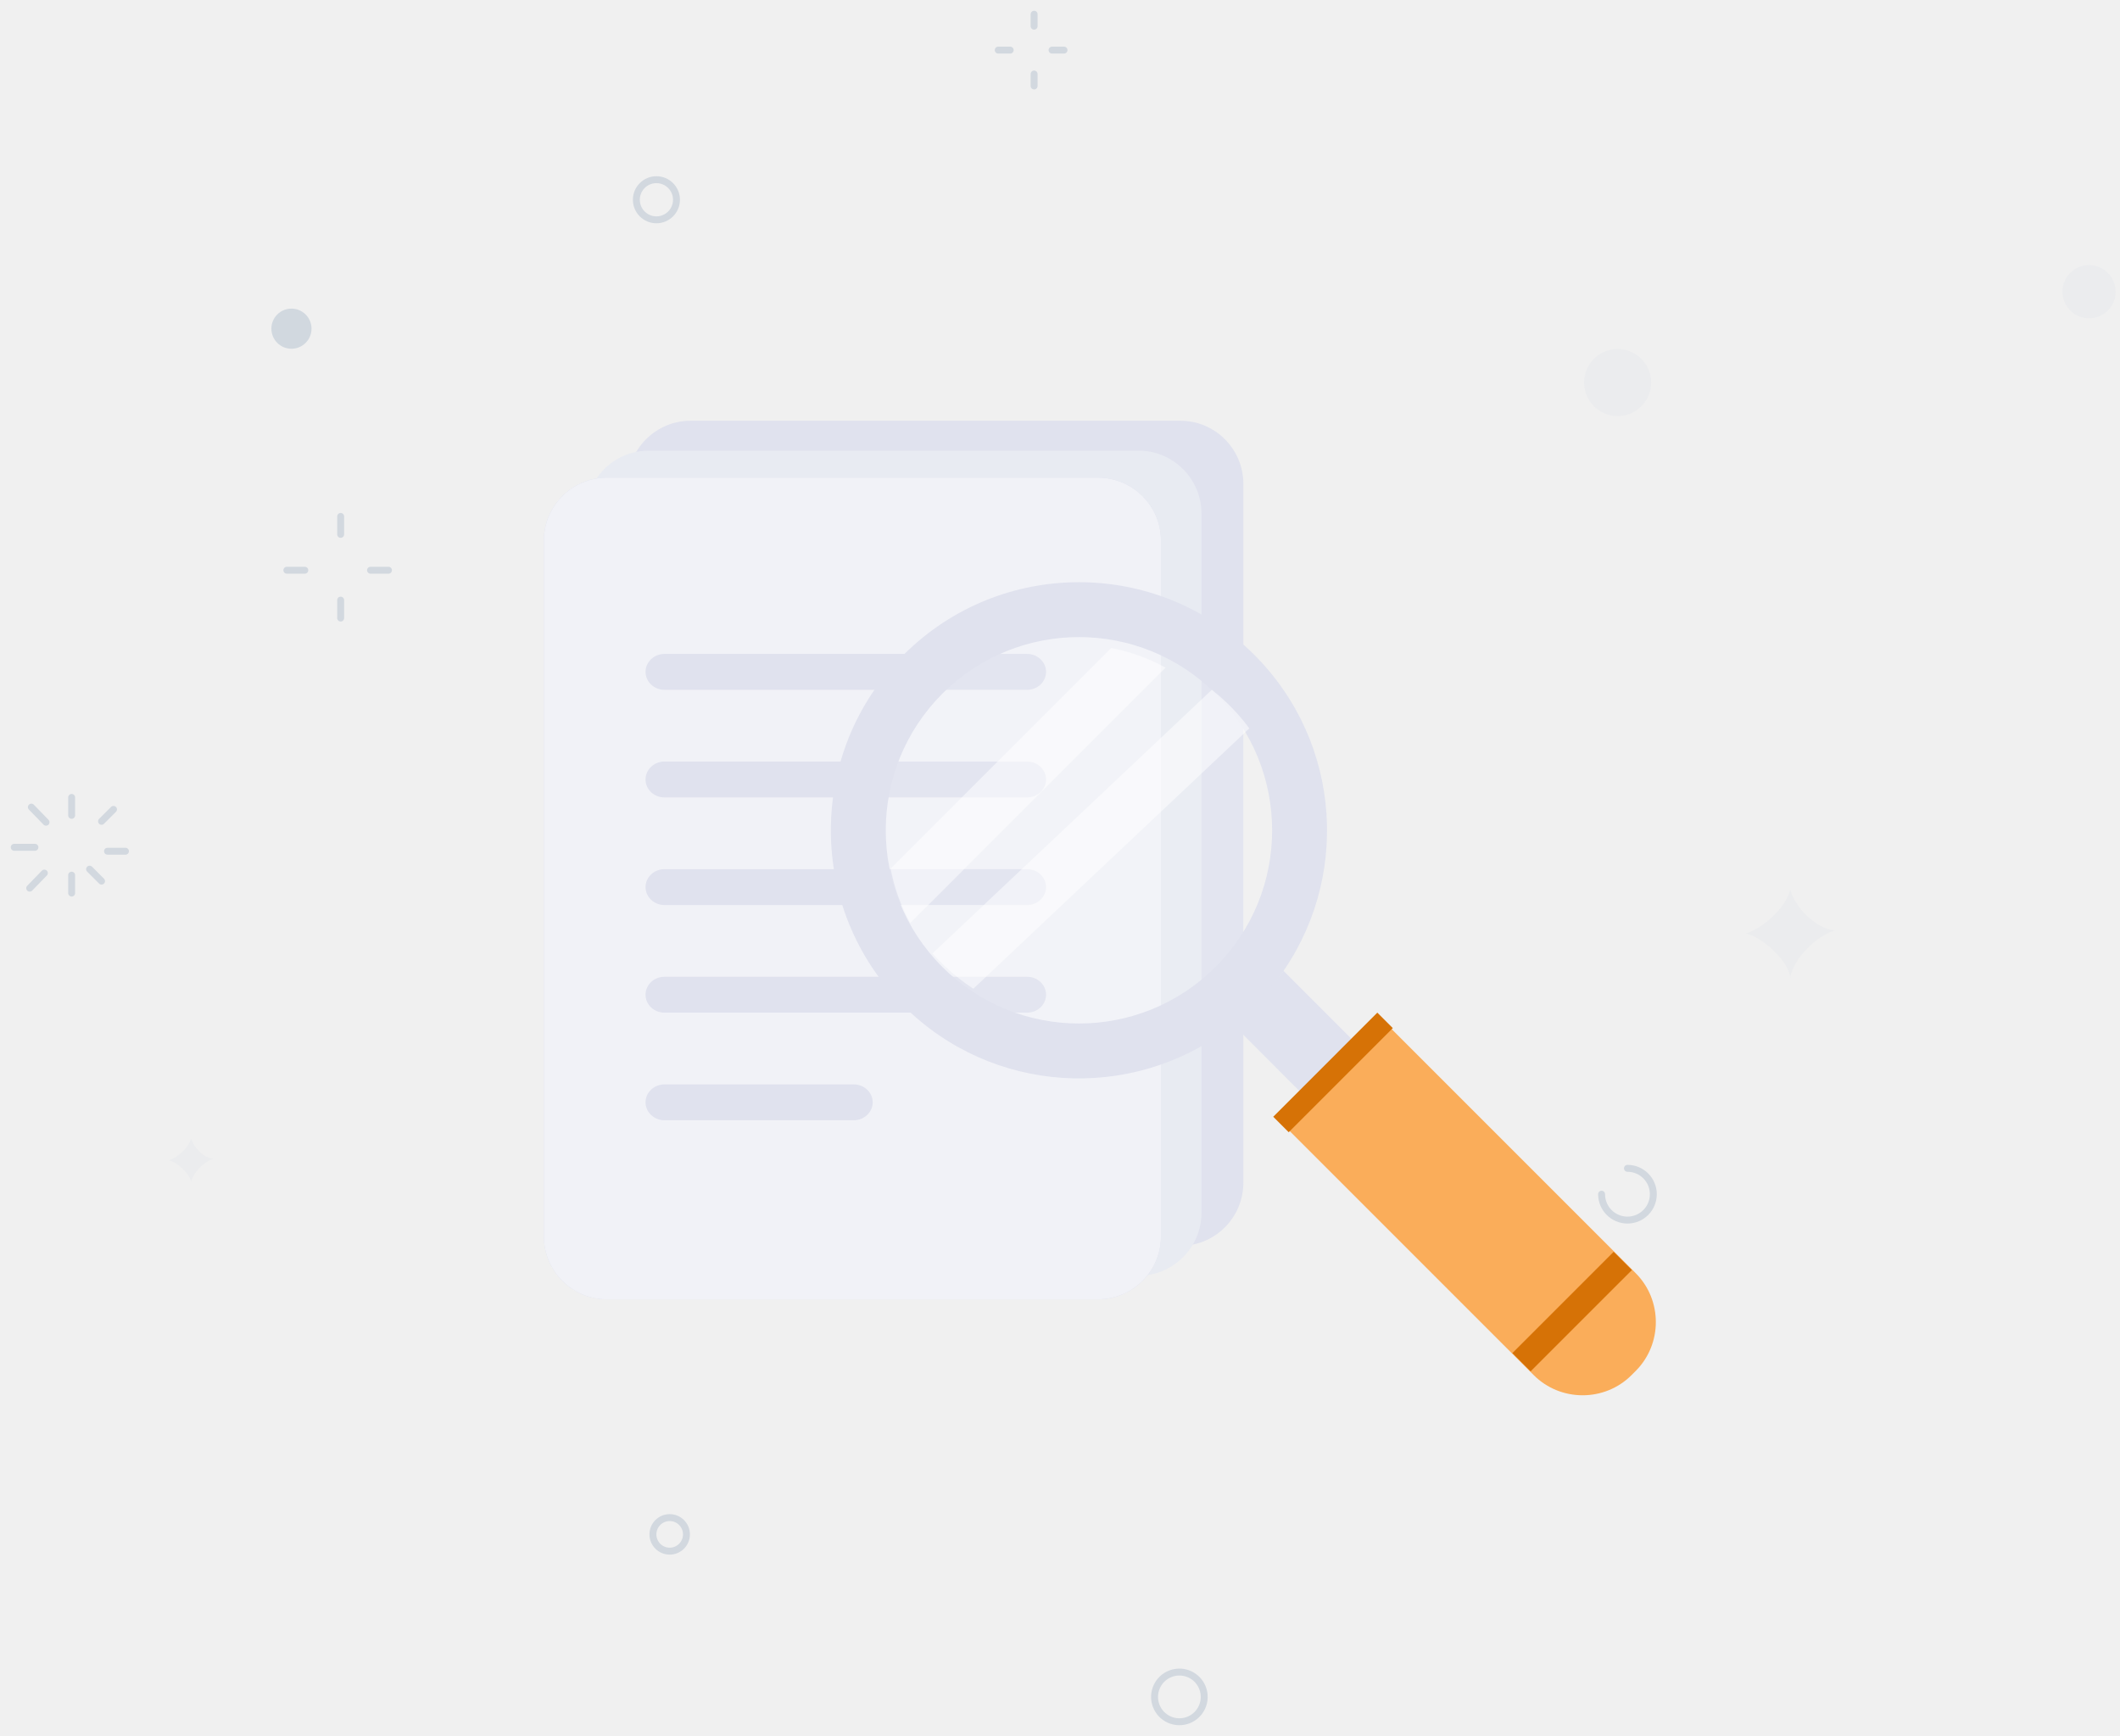
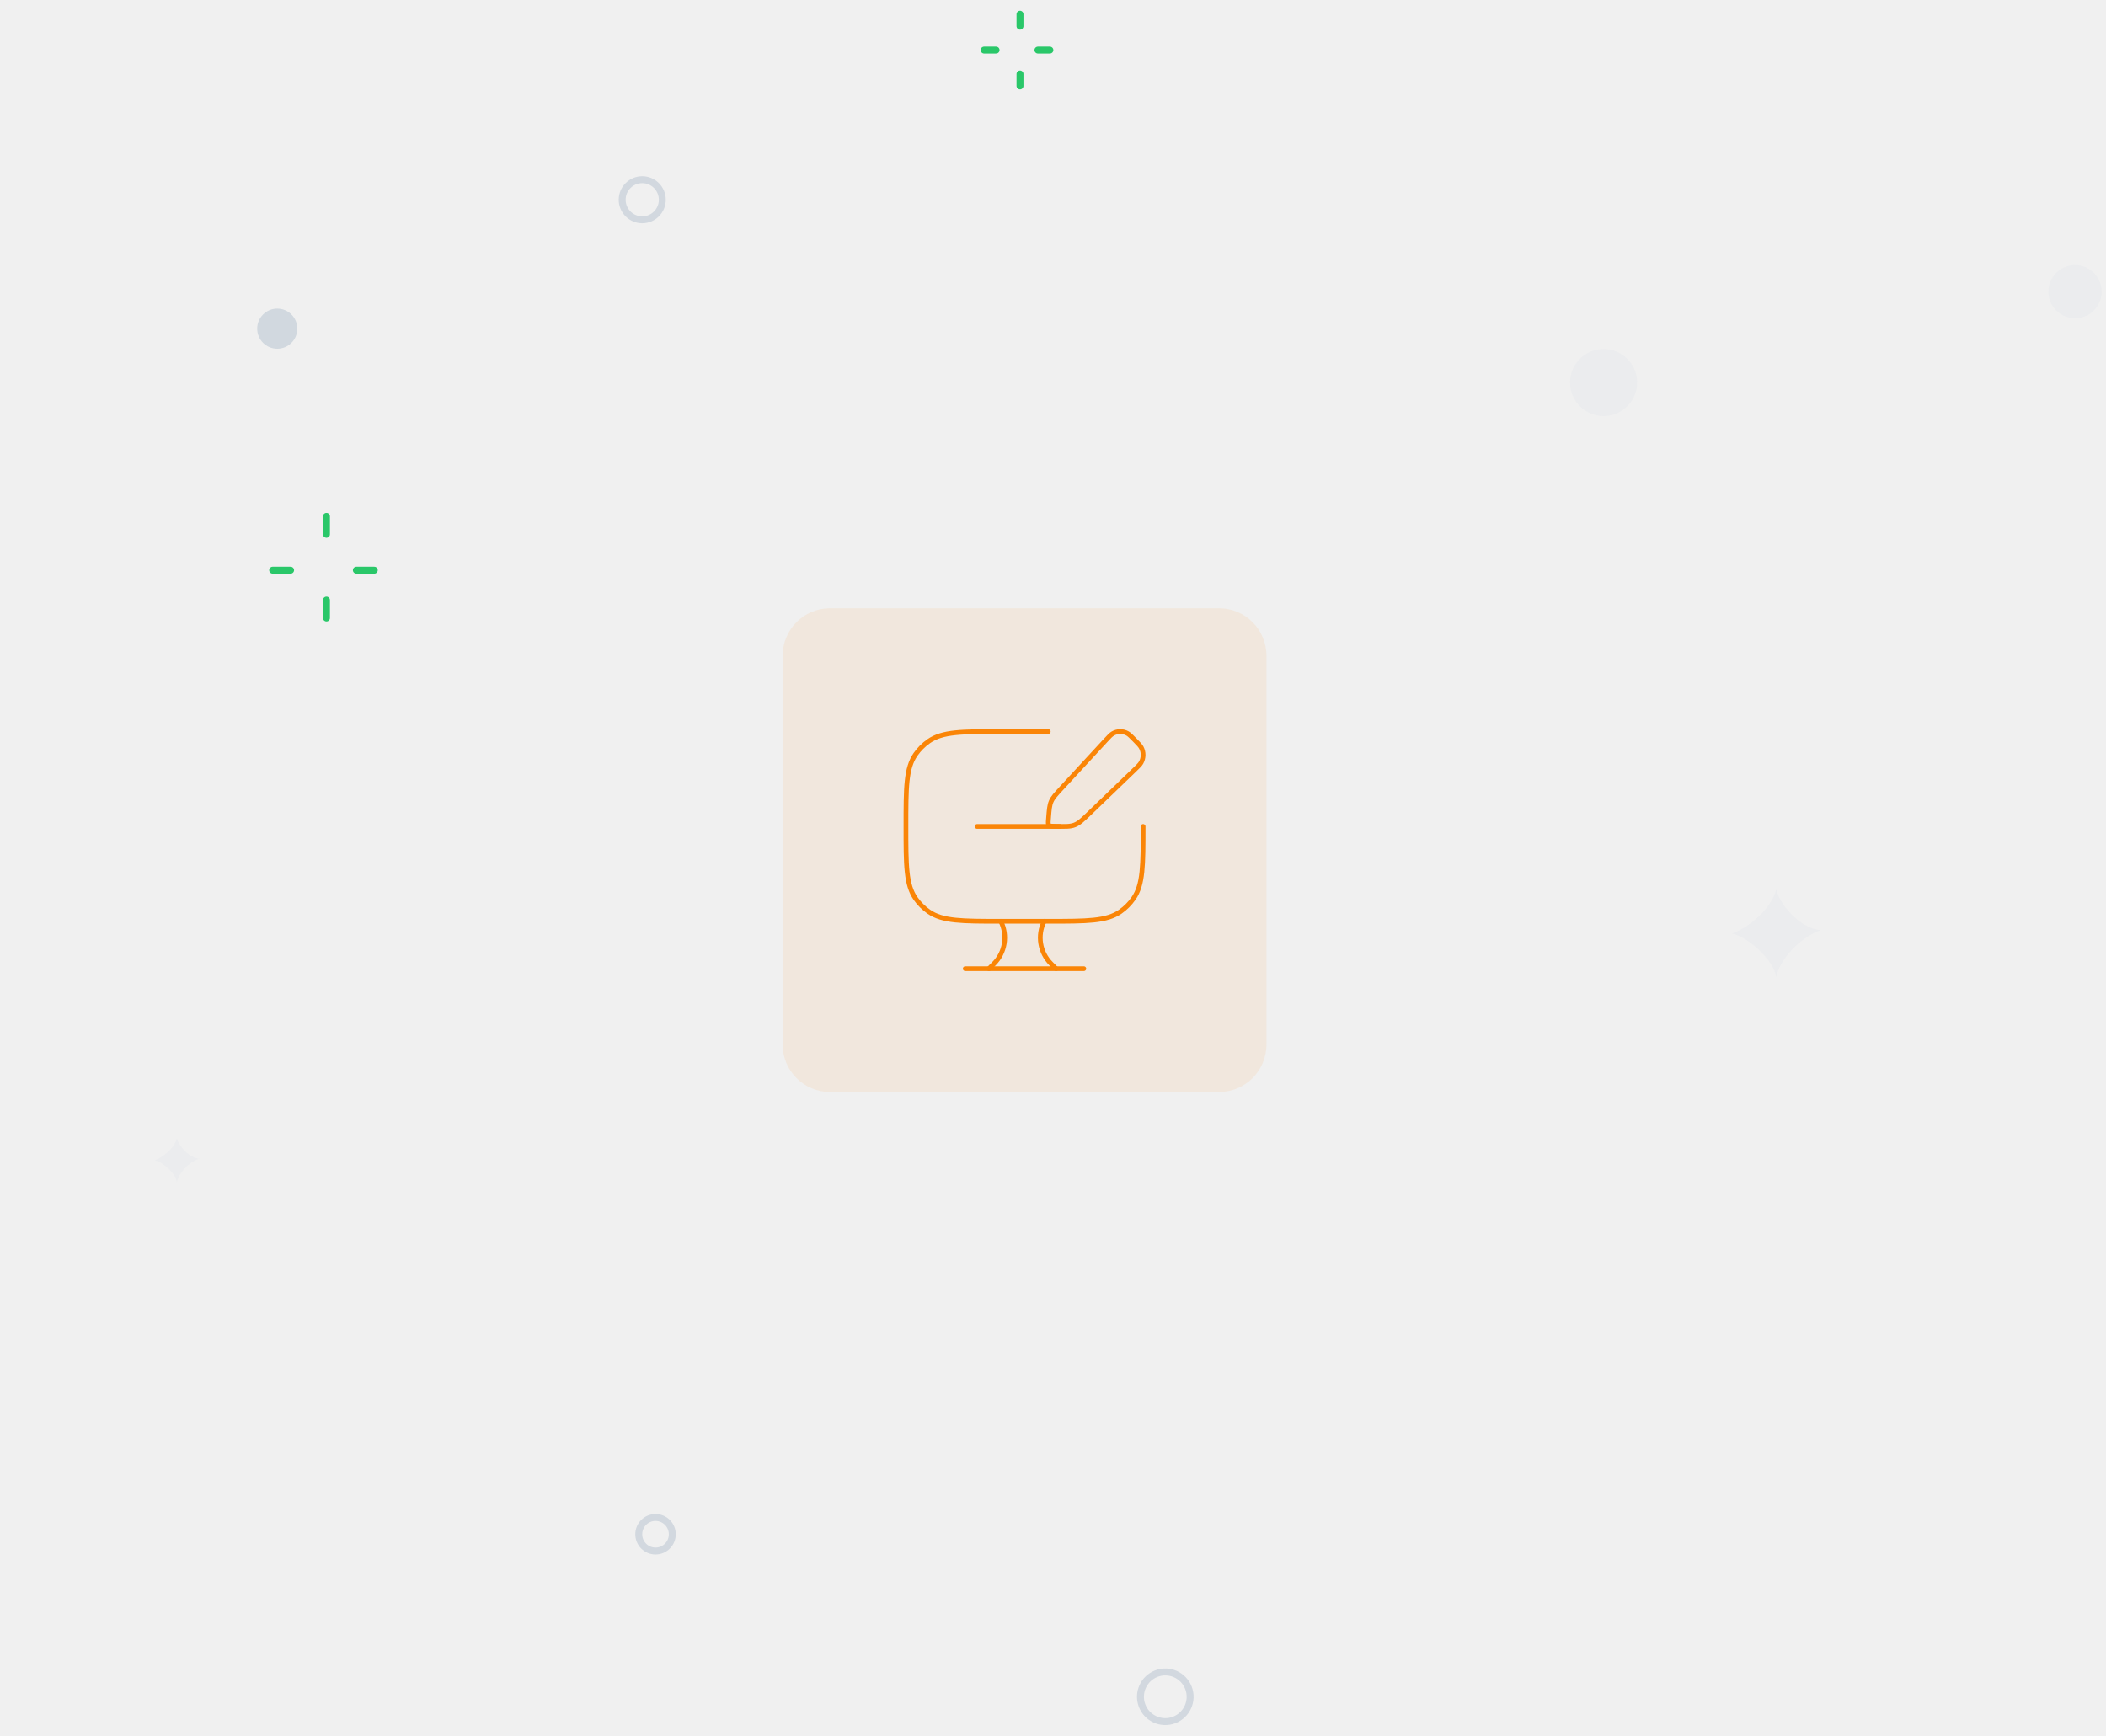
- <svg xmlns="http://www.w3.org/2000/svg" width="894" height="732" viewBox="0 0 894 732" fill="none">
+ <svg xmlns="http://www.w3.org/2000/svg" width="888" height="732" viewBox="0 0 888 732" fill="none">
  <g id="No Results">
    <g id="circle">
-       <path id="Stroke 1" d="M30.213 336.242V343.805" stroke="#D2D8DF" stroke-width="2.921" stroke-linecap="round" />
-       <g id="Group 8">
-         <path id="Stroke 2" d="M13.227 340.34L19.407 346.701" stroke="#D2D8DF" stroke-width="2.921" stroke-linecap="round" />
-         <path id="Stroke 4" d="M6 357.275H14.738" stroke="#D2D8DF" stroke-width="2.921" stroke-linecap="round" />
-         <path id="Stroke 6" d="M12.521 374.511L18.7 368.149" stroke="#D2D8DF" stroke-width="2.921" stroke-linecap="round" />
-       </g>
-       <path id="Stroke 9" d="M30.213 376.577V369.014" stroke="#D2D8DF" stroke-width="2.921" stroke-linecap="round" />
-       <path id="Stroke 10" d="M42.818 371.536L37.776 366.494" stroke="#D2D8DF" stroke-width="2.921" stroke-linecap="round" />
-       <path id="Stroke 11" d="M52.902 358.931H45.339" stroke="#D2D8DF" stroke-width="2.921" stroke-linecap="round" />
-       <path id="Stroke 12" d="M47.86 341.284L42.818 346.326" stroke="#D2D8DF" stroke-width="2.921" stroke-linecap="round" />
-       <path id="Stroke 13" d="M436.083 6V11.042" stroke="#D2D8DF" stroke-width="2.921" stroke-linecap="round" />
-       <path id="Stroke 15" d="M420.958 21.125H426" stroke="#D2D8DF" stroke-width="2.921" stroke-linecap="round" />
-       <path id="Stroke 16" d="M436.083 36.251V31.209" stroke="#D2D8DF" stroke-width="2.921" stroke-linecap="round" />
-       <path id="Stroke 17" d="M448.688 21.125H443.646" stroke="#D2D8DF" stroke-width="2.921" stroke-linecap="round" />
-       <path id="Stroke 18" d="M143.655 217.759V225.321" stroke="#D2D8DF" stroke-width="2.921" stroke-linecap="round" />
-       <path id="Stroke 19" d="M120.967 240.447H128.53" stroke="#D2D8DF" stroke-width="2.921" stroke-linecap="round" />
-       <path id="Stroke 20" d="M143.655 260.614V253.051" stroke="#D2D8DF" stroke-width="2.921" stroke-linecap="round" />
-       <path id="Stroke 21" d="M163.823 240.447H156.26" stroke="#D2D8DF" stroke-width="2.921" stroke-linecap="round" />
+       <path id="Stroke 13" d="M430.083 6V11.042" stroke="#2AC769" stroke-width="2.921" stroke-linecap="round" />
+       <path id="Stroke 15" d="M414.958 21.125H420" stroke="#2AC769" stroke-width="2.921" stroke-linecap="round" />
+       <path id="Stroke 16" d="M430.083 36.251V31.209" stroke="#2AC769" stroke-width="2.921" stroke-linecap="round" />
+       <path id="Stroke 17" d="M442.688 21.125H437.646" stroke="#2AC769" stroke-width="2.921" stroke-linecap="round" />
+       <path id="Stroke 18" d="M137.655 217.759V225.321" stroke="#2AC769" stroke-width="2.921" stroke-linecap="round" />
+       <path id="Stroke 19" d="M114.967 240.447H122.53" stroke="#2AC769" stroke-width="2.921" stroke-linecap="round" />
+       <path id="Stroke 20" d="M137.655 260.614V253.051" stroke="#2AC769" stroke-width="2.921" stroke-linecap="round" />
+       <path id="Stroke 21" d="M157.823 240.447H150.26" stroke="#2AC769" stroke-width="2.921" stroke-linecap="round" />
      <g id="Group 42">
-         <path id="Stroke 22" d="M686.296 492.637C692.32 492.637 697.206 497.524 697.206 503.551C697.206 509.579 692.32 514.464 686.296 514.464C680.271 514.464 675.385 509.579 675.385 503.551" stroke="#D2D8DF" stroke-width="2.921" stroke-linecap="round" />
-         <path id="Fill 26" fill-rule="evenodd" clip-rule="evenodd" d="M736.23 393.627C742.708 391.606 752.638 383.683 754.937 375.159C757.021 382.694 765.76 391.606 773.644 392.28C764.769 395.423 756.283 404.759 754.937 412.093C754.021 404.617 742.284 394.717 736.23 393.627Z" fill="#EBECEE" />
-         <path id="Fill 28" fill-rule="evenodd" clip-rule="evenodd" d="M71.236 489.276C74.476 488.266 79.439 484.305 80.589 480.043C81.631 483.809 85.999 488.266 89.941 488.604C85.505 490.173 81.263 494.842 80.589 498.509C80.131 494.771 74.262 489.82 71.236 489.276Z" fill="#EBECEE" />
-         <path id="Fill 30" fill-rule="evenodd" clip-rule="evenodd" d="M131.366 138.594C131.366 143.269 127.578 147.056 122.906 147.056C118.231 147.056 114.445 143.269 114.445 138.594C114.445 133.921 118.231 130.132 122.906 130.132C127.578 130.132 131.366 133.921 131.366 138.594Z" fill="#D1D8DF" />
-         <path id="Fill 32" fill-rule="evenodd" clip-rule="evenodd" d="M696.291 161.317C696.291 169.128 689.959 175.46 682.151 175.46C674.34 175.46 668.009 169.128 668.009 161.317C668.009 153.505 674.34 147.173 682.151 147.173C689.959 147.173 696.291 153.505 696.291 161.317Z" fill="#EBECEE" />
-         <path id="Fill 34" fill-rule="evenodd" clip-rule="evenodd" d="M892.157 122.995C892.157 129.193 887.136 134.215 880.943 134.215C874.747 134.215 869.726 129.193 869.726 122.995C869.726 116.798 874.747 111.776 880.943 111.776C887.136 111.776 892.157 116.798 892.157 122.995Z" fill="#EBECEE" />
-         <path id="Stroke 36" fill-rule="evenodd" clip-rule="evenodd" d="M289.477 646.991C289.477 650.898 286.311 654.064 282.405 654.064C278.502 654.064 275.336 650.898 275.336 646.991C275.336 643.085 278.502 639.918 282.405 639.918C286.311 639.918 289.477 643.085 289.477 646.991Z" stroke="#D2D8DF" stroke-width="2.921" stroke-linecap="round" />
-         <path id="Stroke 38" fill-rule="evenodd" clip-rule="evenodd" d="M285.269 84.229C285.269 88.904 281.481 92.691 276.809 92.691C272.137 92.691 268.349 88.904 268.349 84.229C268.349 79.556 272.137 75.767 276.809 75.767C281.481 75.767 285.269 79.556 285.269 84.229Z" stroke="#D2D8DF" stroke-width="2.921" stroke-linecap="round" />
-         <path id="Stroke 40" fill-rule="evenodd" clip-rule="evenodd" d="M501.07 725.313C495.664 727.37 489.614 724.653 487.557 719.248C485.501 713.841 488.214 707.787 493.623 705.732C499.027 703.674 505.077 706.389 507.133 711.796C509.192 717.204 506.476 723.256 501.07 725.313Z" stroke="#D2D8DF" stroke-width="2.921" stroke-linecap="round" />
+         <path id="Fill 26" fill-rule="evenodd" clip-rule="evenodd" d="M730.23 393.627C736.708 391.606 746.638 383.683 748.937 375.159C751.021 382.694 759.76 391.606 767.644 392.28C758.769 395.423 750.283 404.759 748.937 412.093C748.021 404.617 736.284 394.717 730.23 393.627Z" fill="#EBECEE" />
+         <path id="Fill 28" fill-rule="evenodd" clip-rule="evenodd" d="M65.236 489.276C68.476 488.266 73.439 484.305 74.589 480.043C75.631 483.809 79.999 488.266 83.941 488.604C79.505 490.173 75.263 494.842 74.589 498.509C74.131 494.771 68.262 489.82 65.236 489.276Z" fill="#EBECEE" />
+         <path id="Fill 30" fill-rule="evenodd" clip-rule="evenodd" d="M125.366 138.594C125.366 143.269 121.578 147.056 116.906 147.056C112.231 147.056 108.445 143.269 108.445 138.594C108.445 133.921 112.231 130.132 116.906 130.132C121.578 130.132 125.366 133.921 125.366 138.594Z" fill="#D1D8DF" />
+         <path id="Fill 32" fill-rule="evenodd" clip-rule="evenodd" d="M690.291 161.317C690.291 169.128 683.959 175.46 676.151 175.46C668.34 175.46 662.009 169.128 662.009 161.317C662.009 153.505 668.34 147.173 676.151 147.173C683.959 147.173 690.291 153.505 690.291 161.317Z" fill="#EBECEE" />
+         <path id="Fill 34" fill-rule="evenodd" clip-rule="evenodd" d="M886.157 122.995C886.157 129.193 881.136 134.215 874.943 134.215C868.747 134.215 863.726 129.193 863.726 122.995C863.726 116.798 868.747 111.776 874.943 111.776C881.136 111.776 886.157 116.798 886.157 122.995Z" fill="#EBECEE" />
+         <path id="Stroke 36" fill-rule="evenodd" clip-rule="evenodd" d="M283.477 646.991C283.477 650.898 280.311 654.064 276.405 654.064C272.502 654.064 269.336 650.898 269.336 646.991C269.336 643.085 272.502 639.918 276.405 639.918C280.311 639.918 283.477 643.085 283.477 646.991Z" stroke="#D2D8DF" stroke-width="2.921" stroke-linecap="round" />
+         <path id="Stroke 38" fill-rule="evenodd" clip-rule="evenodd" d="M279.269 84.229C279.269 88.904 275.481 92.691 270.809 92.691C266.137 92.691 262.349 88.904 262.349 84.229C262.349 79.556 266.137 75.767 270.809 75.767C275.481 75.767 279.269 79.556 279.269 84.229Z" stroke="#D2D8DF" stroke-width="2.921" stroke-linecap="round" />
+         <path id="Stroke 40" fill-rule="evenodd" clip-rule="evenodd" d="M495.07 725.313C489.664 727.37 483.614 724.653 481.557 719.248C479.501 713.841 482.214 707.787 487.623 705.732C493.027 703.674 499.077 706.389 501.133 711.796C503.192 717.204 500.476 723.256 495.07 725.313Z" stroke="#D2D8DF" stroke-width="2.921" stroke-linecap="round" />
      </g>
    </g>
-     <g id="search">
-       <g id="documents">
-         <path id="Fill 1" fill-rule="evenodd" clip-rule="evenodd" d="M497.849 525.312H291.121C276.57 525.312 264.66 513.366 264.66 498.767V203.962C264.66 189.363 276.57 177.423 291.121 177.423H497.849C512.406 177.423 524.316 189.363 524.316 203.962V498.767C524.316 513.366 512.406 525.312 497.849 525.312Z" fill="#E0E2EE" />
-         <path id="Fill 3" fill-rule="evenodd" clip-rule="evenodd" d="M480.202 537.917H273.474C258.924 537.917 247.013 525.971 247.013 511.372V216.567C247.013 201.968 258.924 190.028 273.474 190.028H480.202C494.759 190.028 506.669 201.968 506.669 216.567V511.372C506.669 525.971 494.759 537.917 480.202 537.917Z" fill="#E8EBF2" />
-         <path id="Fill 5" fill-rule="evenodd" clip-rule="evenodd" d="M463.037 547.868H255.881C241.301 547.868 229.366 535.972 229.366 521.433V227.849C229.366 213.31 241.301 201.42 255.881 201.42H463.037C477.623 201.42 489.558 213.31 489.558 227.849V521.433C489.558 535.972 477.623 547.868 463.037 547.868Z" fill="#D8DBEA" />
-         <path id="Fill 8" fill-rule="evenodd" clip-rule="evenodd" d="M463.037 547.868H255.881C241.301 547.868 229.366 535.972 229.366 521.433V227.849C229.366 213.31 241.301 201.42 255.881 201.42H463.037C477.623 201.42 489.558 213.31 489.558 227.849V521.433C489.558 535.972 477.623 547.868 463.037 547.868Z" fill="#F1F2F7" />
-         <path id="Fill 11" fill-rule="evenodd" clip-rule="evenodd" d="M433.179 290.866H280.169C275.8 290.866 272.223 287.463 272.223 283.306C272.223 279.143 275.8 275.74 280.169 275.74H433.179C437.548 275.74 441.125 279.143 441.125 283.306C441.125 287.463 437.548 290.866 433.179 290.866Z" fill="#E0E2EE" />
-         <path id="Fill 13" fill-rule="evenodd" clip-rule="evenodd" d="M433.179 336.242H280.169C275.8 336.242 272.223 332.839 272.223 328.682C272.223 324.519 275.8 321.116 280.169 321.116H433.179C437.548 321.116 441.125 324.519 441.125 328.682C441.125 332.839 437.548 336.242 433.179 336.242Z" fill="#E0E2EE" />
-         <path id="Fill 15" fill-rule="evenodd" clip-rule="evenodd" d="M433.179 381.619H280.169C275.8 381.619 272.223 378.216 272.223 374.059C272.223 369.902 275.8 366.494 280.169 366.494H433.179C437.548 366.494 441.125 369.902 441.125 374.059C441.125 378.216 437.548 381.619 433.179 381.619Z" fill="#E0E2EE" />
-         <path id="Fill 17" fill-rule="evenodd" clip-rule="evenodd" d="M433.179 426.996H280.169C275.8 426.996 272.223 423.593 272.223 419.436C272.223 415.273 275.8 411.87 280.169 411.87H433.179C437.548 411.87 441.125 415.273 441.125 419.436C441.125 423.593 437.548 426.996 433.179 426.996Z" fill="#E0E2EE" />
-         <path id="Fill 19" fill-rule="evenodd" clip-rule="evenodd" d="M360.038 472.372H280.203C275.815 472.372 272.223 468.969 272.223 464.812C272.223 460.649 275.815 457.247 280.203 457.247H360.038C364.426 457.247 368.018 460.649 368.018 464.812C368.018 468.969 364.426 472.372 360.038 472.372Z" fill="#E0E2EE" />
-       </g>
-       <g id="search_2">
-         <path id="Fill 21" fill-rule="evenodd" clip-rule="evenodd" d="M521.177 413.728C490.581 444.319 443.215 447.77 408.828 424.152C404.433 421.079 400.25 417.628 396.35 413.728C394.342 411.727 392.449 409.661 390.665 407.487C387.098 403.144 383.974 398.513 381.414 393.728C376.904 385.646 373.837 377.069 372.163 368.205C366.761 340.404 374.838 310.481 396.35 288.98C417.912 267.414 447.841 259.39 475.646 264.739C484.506 266.465 493.09 269.531 501.173 273.989C505.966 276.606 510.534 279.73 514.884 283.296C517.052 285.073 519.118 286.972 521.119 288.98C525.027 292.88 528.529 297.055 531.545 301.456C555.173 335.831 551.715 383.195 521.177 413.728Z" fill="white" fill-opacity="0.1" />
-         <path id="Fill 23" fill-rule="evenodd" clip-rule="evenodd" d="M512.616 407.702C480.785 439.539 429.201 439.533 397.364 407.702C365.569 375.907 365.569 324.317 397.406 292.486C429.201 260.691 480.785 260.691 512.58 292.486C544.411 324.317 544.411 375.907 512.616 407.702ZM528.952 276.132C488.094 235.274 421.886 235.274 381.028 276.132C340.176 316.984 340.141 383.234 380.993 424.091C418.178 461.265 476.461 464.617 517.455 434.095C521.459 431.11 525.315 427.764 528.993 424.091C532.666 420.413 536.012 416.557 538.991 412.553C569.513 371.553 566.131 313.311 528.952 276.132Z" fill="#E0E2EE" />
-         <path id="Fill 25" fill-rule="evenodd" clip-rule="evenodd" d="M689.745 578.105L688.03 579.82C676.681 591.174 658.098 591.174 646.745 579.82L541.963 475.038L584.963 432.038L689.745 536.82C701.099 548.174 701.099 566.751 689.745 578.105Z" fill="#FAAD5A" />
-         <path id="Fill 27" fill-rule="evenodd" clip-rule="evenodd" d="M541.25 409.35L572.214 440.313L550.232 462.289L519.274 431.326C523.36 428.28 527.288 424.865 531.048 421.118C534.795 417.37 538.21 413.436 541.25 409.35Z" fill="#E0E2EE" />
-         <path id="Fill 29" fill-rule="evenodd" clip-rule="evenodd" d="M688.177 535.531L645.45 578.252L637.758 570.554L680.479 527.833L688.177 535.531Z" fill="#D67206" />
-         <path id="Fill 31" fill-rule="evenodd" clip-rule="evenodd" d="M587.339 433.517L543.442 477.415L536.921 470.894L580.817 426.996L587.339 433.517Z" fill="#D67206" />
-         <path id="Fill 33" fill-rule="evenodd" clip-rule="evenodd" d="M491.544 281.535L383.891 389.182C379.837 381.916 377.08 374.206 375.581 366.236L468.597 273.219C476.561 274.776 484.277 277.527 491.544 281.535Z" fill="white" fill-opacity="0.5" />
-         <path id="Fill 35" fill-rule="evenodd" clip-rule="evenodd" d="M526.837 307.122L410.453 416.913C406.285 414.169 402.318 411.081 398.618 407.591C396.714 405.794 394.913 403.951 393.227 402.006L511.029 290.866C513.092 292.462 515.051 294.161 516.95 295.957C520.649 299.447 523.977 303.184 526.837 307.122Z" fill="white" fill-opacity="0.5" />
+     <g id="Frame 1000004515">
+       <rect x="330" y="256.5" width="204" height="204" rx="20" fill="#FA8507" fill-opacity="0.08" />
+       <g id="computer-programming-02">
+         <g id="elements">
+           <path id="Vector 6709" d="M442 308.5H422C405.604 308.5 397.406 308.5 391.594 312.569C389.444 314.074 387.574 315.944 386.069 318.094C382 323.906 382 332.104 382 348.5C382 364.896 382 373.094 386.069 378.905C387.574 381.055 389.444 382.925 391.594 384.431C397.406 388.5 405.604 388.5 422 388.5H442C458.396 388.5 466.594 388.5 472.405 384.431C474.555 382.925 476.425 381.055 477.931 378.905C482 373.094 482 364.896 482 348.5" stroke="#FA8507" stroke-width="2" stroke-linecap="round" />
+           <path id="Rectangle 2167" d="M466.147 312.271C467.638 310.656 468.383 309.849 469.175 309.378C471.085 308.241 473.438 308.206 475.381 309.284C476.186 309.731 476.954 310.516 478.49 312.085C480.026 313.655 480.794 314.439 481.232 315.262C482.288 317.246 482.253 319.649 481.141 321.601C480.68 322.41 479.889 323.171 478.309 324.694L459.501 342.808C456.506 345.694 455.008 347.136 453.136 347.867C451.264 348.598 449.206 348.545 445.091 348.437L444.531 348.422C443.278 348.39 442.651 348.373 442.287 347.96C441.923 347.547 441.973 346.908 442.072 345.632L442.126 344.939C442.406 341.347 442.546 339.551 443.247 337.936C443.949 336.322 445.159 335.011 447.579 332.389L466.147 312.271Z" stroke="#FA8507" stroke-width="2" stroke-linejoin="round" />
+           <path id="Vector 3995" d="M445.279 408.5L443.184 406.406C438.463 401.684 437.293 394.472 440.279 388.5" stroke="#FA8507" stroke-width="2" stroke-linecap="round" />
+           <path id="Vector 3996" d="M417.002 408.5L419.097 406.406C423.818 401.684 424.988 394.472 422.002 388.5" stroke="#FA8507" stroke-width="2" stroke-linecap="round" />
+           <path id="Vector 3994" d="M407 408.5H457" stroke="#FA8507" stroke-width="2" stroke-linecap="round" />
+           <path id="Vector 4727" d="M412 348.5H447" stroke="#FA8507" stroke-width="2" stroke-linecap="round" stroke-linejoin="round" />
+         </g>
      </g>
    </g>
  </g>
</svg>
